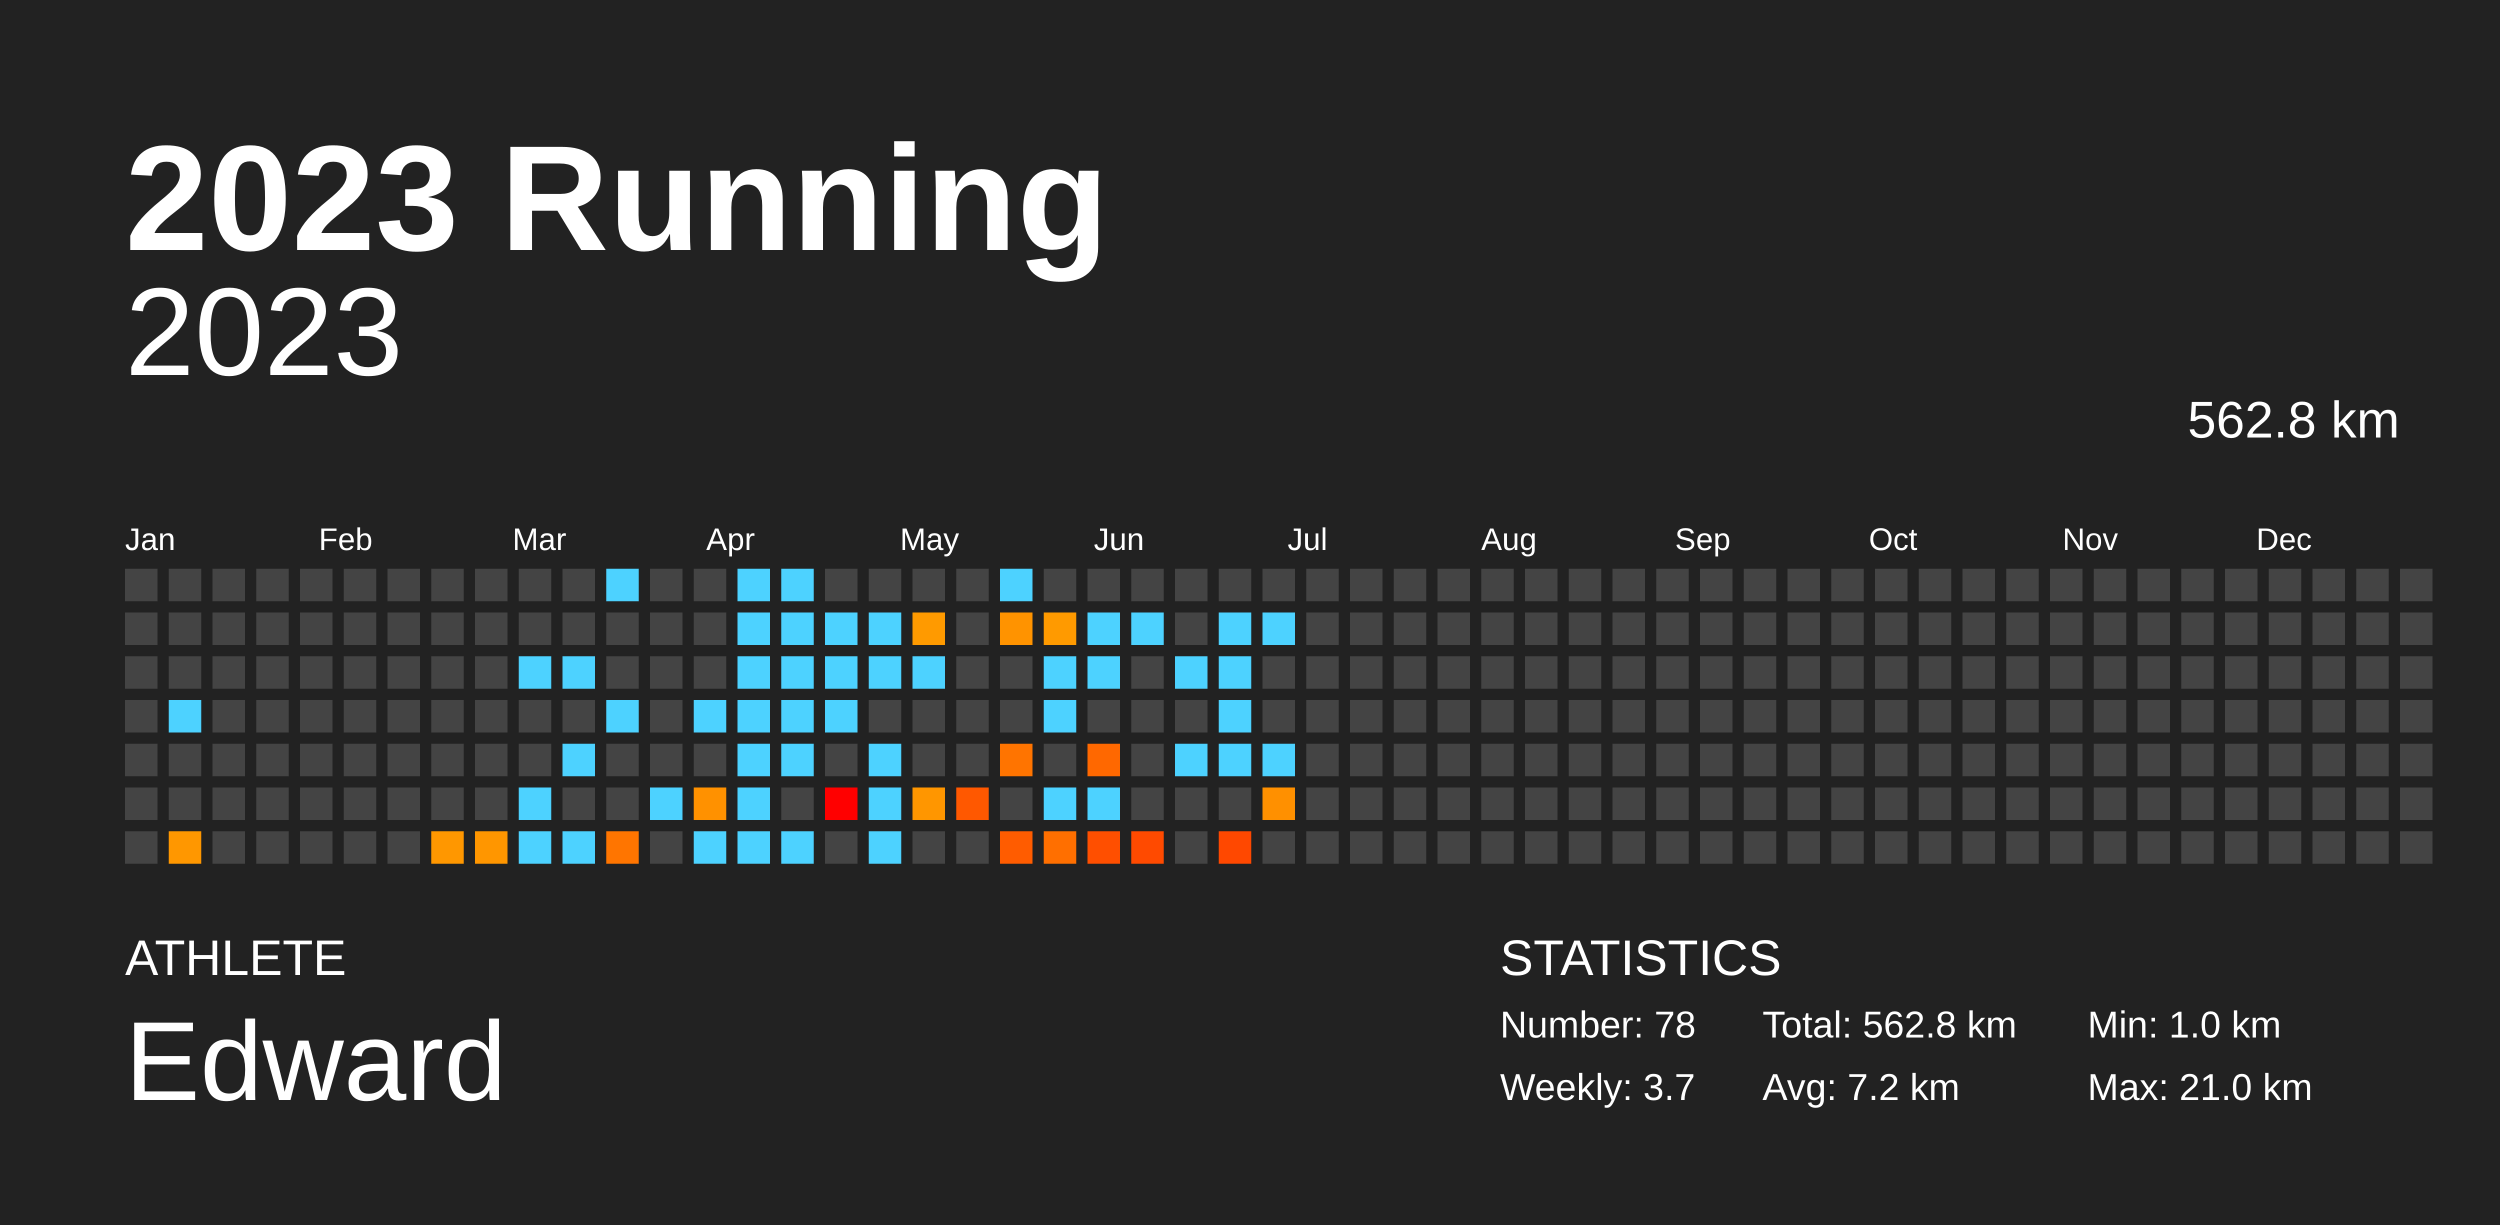
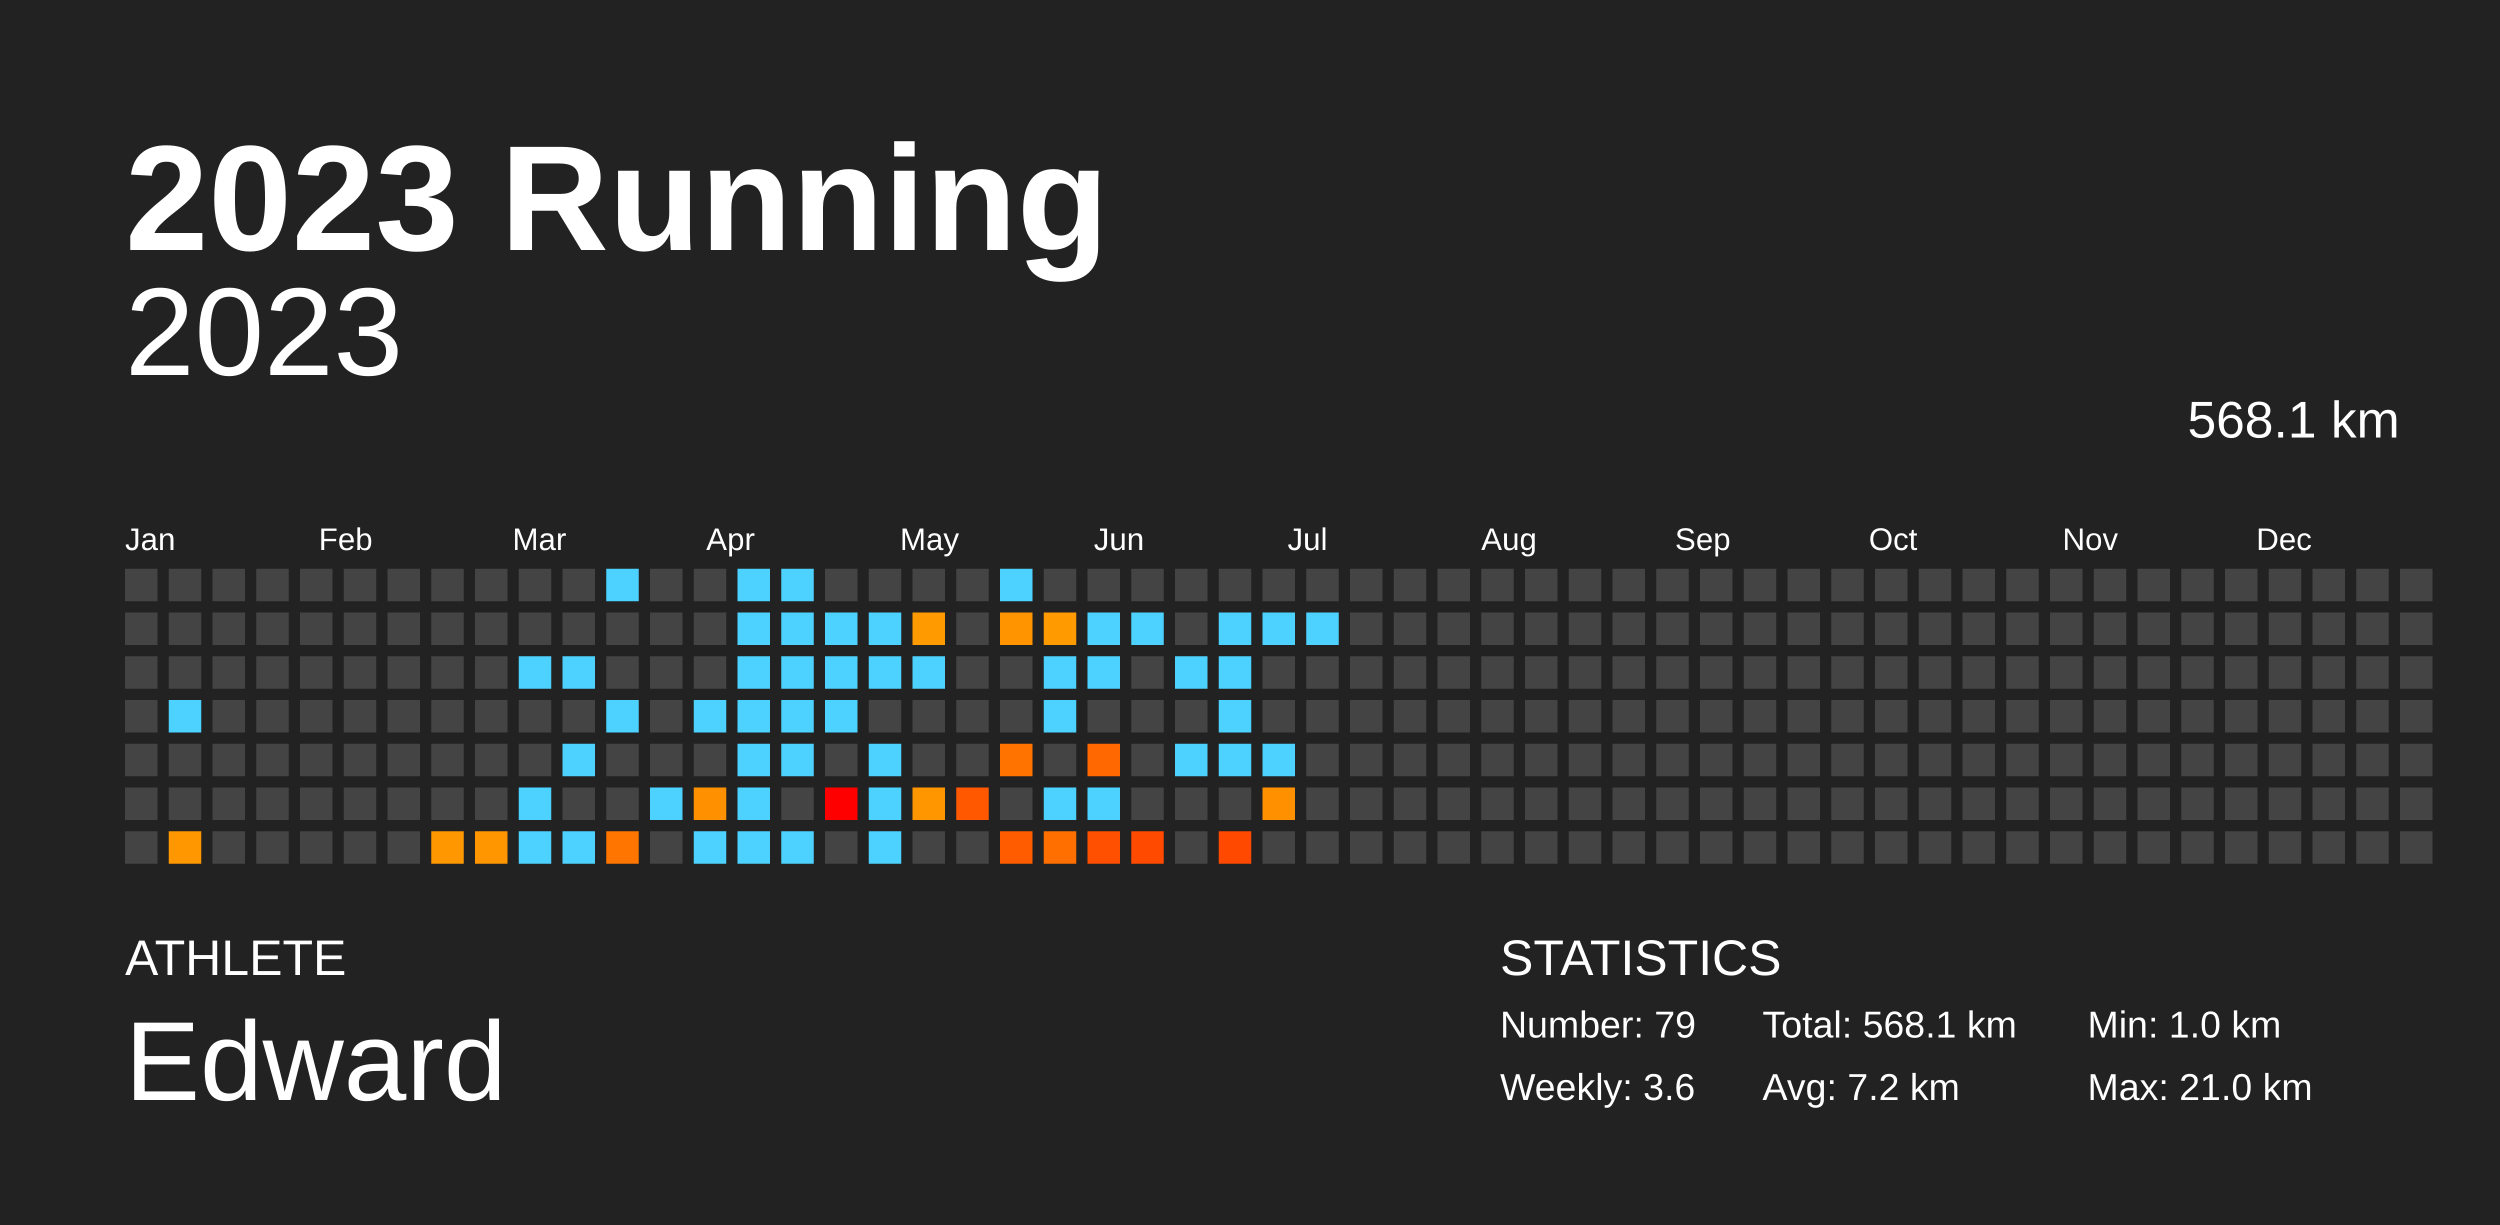
<svg xmlns="http://www.w3.org/2000/svg" baseProfile="full" height="98mm" version="1.1" viewBox="0,0,200,98" width="200mm">
  <defs />
  <rect fill="#222222" height="98" width="200" x="0" y="0" />
  <text fill="#FFFFFF" style="font-size:12px; font-family:Arial; font-weight:bold;" x="10" y="20">2023 Running</text>
  <text fill="#FFFFFF" style="font-size:4px; font-family:Arial" x="10" y="78">ATHLETE</text>
  <text fill="#FFFFFF" style="font-size:9px; font-family:Arial" x="10" y="88">Edward</text>
  <text fill="#FFFFFF" style="font-size:4px; font-family:Arial" x="120" y="78">STATISTICS</text>
-   <text fill="#FFFFFF" style="font-size:3px; font-family:Arial" x="120" y="83">Number: 78</text>
-   <text fill="#FFFFFF" style="font-size:3px; font-family:Arial" x="120" y="88">Weekly: 3.7</text>
-   <text fill="#FFFFFF" style="font-size:3px; font-family:Arial" x="141" y="83">Total: 562.8 km</text>
+   <text fill="#FFFFFF" style="font-size:3px; font-family:Arial" x="120" y="83">Number: 79</text>
+   <text fill="#FFFFFF" style="font-size:3px; font-family:Arial" x="120" y="88">Weekly: 3.6</text>
+   <text fill="#FFFFFF" style="font-size:3px; font-family:Arial" x="141" y="83">Total: 568.1 km</text>
  <text fill="#FFFFFF" style="font-size:3px; font-family:Arial" x="141" y="88">Avg: 7.2 km</text>
  <text fill="#FFFFFF" style="font-size:3px; font-family:Arial" x="167" y="83">Min: 1.0 km</text>
  <text fill="#FFFFFF" style="font-size:3px; font-family:Arial" x="167" y="88">Max: 21.0 km</text>
  <text alignment-baseline="hanging" fill="#FFFFFF" style="font-size:10.0px; font-family:Arial;" x="10" y="30">2023</text>
-   <text alignment-baseline="hanging" fill="#FFFFFF" style="font-size:4.125px; font-family:Arial;" x="175" y="35">562.8 km</text>
+   <text alignment-baseline="hanging" fill="#FFFFFF" style="font-size:4.125px; font-family:Arial;" x="175" y="35">568.1 km</text>
  <text fill="#FFFFFF" style="font-size:2.5px; font-family:Arial" x="10.0" y="44">Jan</text>
  <text fill="#FFFFFF" style="font-size:2.5px; font-family:Arial" x="25.5" y="44">Feb</text>
  <text fill="#FFFFFF" style="font-size:2.5px; font-family:Arial" x="41.0" y="44">Mar</text>
  <text fill="#FFFFFF" style="font-size:2.5px; font-family:Arial" x="56.5" y="44">Apr</text>
  <text fill="#FFFFFF" style="font-size:2.5px; font-family:Arial" x="72.0" y="44">May</text>
  <text fill="#FFFFFF" style="font-size:2.5px; font-family:Arial" x="87.5" y="44">Jun</text>
  <text fill="#FFFFFF" style="font-size:2.5px; font-family:Arial" x="103.0" y="44">Jul</text>
  <text fill="#FFFFFF" style="font-size:2.5px; font-family:Arial" x="118.5" y="44">Aug</text>
  <text fill="#FFFFFF" style="font-size:2.5px; font-family:Arial" x="134.0" y="44">Sep</text>
  <text fill="#FFFFFF" style="font-size:2.5px; font-family:Arial" x="149.5" y="44">Oct</text>
  <text fill="#FFFFFF" style="font-size:2.5px; font-family:Arial" x="165.0" y="44">Nov</text>
  <text fill="#FFFFFF" style="font-size:2.5px; font-family:Arial" x="180.5" y="44">Dec</text>
  <rect fill="#444444" height="2.6" width="2.6" x="10.0" y="45.5" />
  <rect fill="#444444" height="2.6" width="2.6" x="10.0" y="49.0" />
  <rect fill="#444444" height="2.6" width="2.6" x="10.0" y="52.5" />
  <rect fill="#444444" height="2.6" width="2.6" x="10.0" y="56.0" />
  <rect fill="#444444" height="2.6" width="2.6" x="10.0" y="59.5" />
  <rect fill="#444444" height="2.6" width="2.6" x="10.0" y="63.0" />
  <rect fill="#444444" height="2.6" width="2.6" x="10.0" y="66.5" />
  <rect fill="#444444" height="2.6" width="2.6" x="13.5" y="45.5" />
  <rect fill="#444444" height="2.6" width="2.6" x="13.5" y="49.0" />
  <rect fill="#444444" height="2.6" width="2.6" x="13.5" y="52.5" />
  <rect fill="#4dd2ff" height="2.6" width="2.6" x="13.5" y="56.0" />
  <rect fill="#444444" height="2.6" width="2.6" x="13.5" y="59.5" />
  <rect fill="#444444" height="2.6" width="2.6" x="13.5" y="63.0" />
  <rect fill="#ff9700" height="2.6" width="2.6" x="13.5" y="66.5" />
  <rect fill="#444444" height="2.6" width="2.6" x="17.0" y="45.5" />
  <rect fill="#444444" height="2.6" width="2.6" x="17.0" y="49.0" />
  <rect fill="#444444" height="2.6" width="2.6" x="17.0" y="52.5" />
  <rect fill="#444444" height="2.6" width="2.6" x="17.0" y="56.0" />
  <rect fill="#444444" height="2.6" width="2.6" x="17.0" y="59.5" />
  <rect fill="#444444" height="2.6" width="2.6" x="17.0" y="63.0" />
  <rect fill="#444444" height="2.6" width="2.6" x="17.0" y="66.5" />
  <rect fill="#444444" height="2.6" width="2.6" x="20.5" y="45.5" />
  <rect fill="#444444" height="2.6" width="2.6" x="20.5" y="49.0" />
  <rect fill="#444444" height="2.6" width="2.6" x="20.5" y="52.5" />
  <rect fill="#444444" height="2.6" width="2.6" x="20.5" y="56.0" />
  <rect fill="#444444" height="2.6" width="2.6" x="20.5" y="59.5" />
  <rect fill="#444444" height="2.6" width="2.6" x="20.5" y="63.0" />
  <rect fill="#444444" height="2.6" width="2.6" x="20.5" y="66.5" />
  <rect fill="#444444" height="2.6" width="2.6" x="24.0" y="45.5" />
  <rect fill="#444444" height="2.6" width="2.6" x="24.0" y="49.0" />
  <rect fill="#444444" height="2.6" width="2.6" x="24.0" y="52.5" />
  <rect fill="#444444" height="2.6" width="2.6" x="24.0" y="56.0" />
  <rect fill="#444444" height="2.6" width="2.6" x="24.0" y="59.5" />
  <rect fill="#444444" height="2.6" width="2.6" x="24.0" y="63.0" />
  <rect fill="#444444" height="2.6" width="2.6" x="24.0" y="66.5" />
  <rect fill="#444444" height="2.6" width="2.6" x="27.5" y="45.5" />
  <rect fill="#444444" height="2.6" width="2.6" x="27.5" y="49.0" />
  <rect fill="#444444" height="2.6" width="2.6" x="27.5" y="52.5" />
  <rect fill="#444444" height="2.6" width="2.6" x="27.5" y="56.0" />
  <rect fill="#444444" height="2.6" width="2.6" x="27.5" y="59.5" />
  <rect fill="#444444" height="2.6" width="2.6" x="27.5" y="63.0" />
  <rect fill="#444444" height="2.6" width="2.6" x="27.5" y="66.5" />
  <rect fill="#444444" height="2.6" width="2.6" x="31.0" y="45.5" />
  <rect fill="#444444" height="2.6" width="2.6" x="31.0" y="49.0" />
  <rect fill="#444444" height="2.6" width="2.6" x="31.0" y="52.5" />
  <rect fill="#444444" height="2.6" width="2.6" x="31.0" y="56.0" />
  <rect fill="#444444" height="2.6" width="2.6" x="31.0" y="59.5" />
  <rect fill="#444444" height="2.6" width="2.6" x="31.0" y="63.0" />
  <rect fill="#444444" height="2.6" width="2.6" x="31.0" y="66.5" />
  <rect fill="#444444" height="2.6" width="2.6" x="34.5" y="45.5" />
  <rect fill="#444444" height="2.6" width="2.6" x="34.5" y="49.0" />
  <rect fill="#444444" height="2.6" width="2.6" x="34.5" y="52.5" />
  <rect fill="#444444" height="2.6" width="2.6" x="34.5" y="56.0" />
  <rect fill="#444444" height="2.6" width="2.6" x="34.5" y="59.5" />
  <rect fill="#444444" height="2.6" width="2.6" x="34.5" y="63.0" />
  <rect fill="#ff9700" height="2.6" width="2.6" x="34.5" y="66.5" />
  <rect fill="#444444" height="2.6" width="2.6" x="38.0" y="45.5" />
  <rect fill="#444444" height="2.6" width="2.6" x="38.0" y="49.0" />
  <rect fill="#444444" height="2.6" width="2.6" x="38.0" y="52.5" />
  <rect fill="#444444" height="2.6" width="2.6" x="38.0" y="56.0" />
  <rect fill="#444444" height="2.6" width="2.6" x="38.0" y="59.5" />
  <rect fill="#444444" height="2.6" width="2.6" x="38.0" y="63.0" />
  <rect fill="#ff9600" height="2.6" width="2.6" x="38.0" y="66.5" />
  <rect fill="#444444" height="2.6" width="2.6" x="41.5" y="45.5" />
  <rect fill="#444444" height="2.6" width="2.6" x="41.5" y="49.0" />
  <rect fill="#4dd2ff" height="2.6" width="2.6" x="41.5" y="52.5" />
  <rect fill="#444444" height="2.6" width="2.6" x="41.5" y="56.0" />
  <rect fill="#444444" height="2.6" width="2.6" x="41.5" y="59.5" />
  <rect fill="#4dd2ff" height="2.6" width="2.6" x="41.5" y="63.0" />
  <rect fill="#4dd2ff" height="2.6" width="2.6" x="41.5" y="66.5" />
  <rect fill="#444444" height="2.6" width="2.6" x="45.0" y="45.5" />
  <rect fill="#444444" height="2.6" width="2.6" x="45.0" y="49.0" />
  <rect fill="#4dd2ff" height="2.6" width="2.6" x="45.0" y="52.5" />
  <rect fill="#444444" height="2.6" width="2.6" x="45.0" y="56.0" />
  <rect fill="#4dd2ff" height="2.6" width="2.6" x="45.0" y="59.5" />
  <rect fill="#444444" height="2.6" width="2.6" x="45.0" y="63.0" />
  <rect fill="#4dd2ff" height="2.6" width="2.6" x="45.0" y="66.5" />
  <rect fill="#4dd2ff" height="2.6" width="2.6" x="48.5" y="45.5" />
  <rect fill="#444444" height="2.6" width="2.6" x="48.5" y="49.0" />
  <rect fill="#444444" height="2.6" width="2.6" x="48.5" y="52.5" />
  <rect fill="#4dd2ff" height="2.6" width="2.6" x="48.5" y="56.0" />
  <rect fill="#444444" height="2.6" width="2.6" x="48.5" y="59.5" />
  <rect fill="#444444" height="2.6" width="2.6" x="48.5" y="63.0" />
  <rect fill="#ff7500" height="2.6" width="2.6" x="48.5" y="66.5" />
  <rect fill="#444444" height="2.6" width="2.6" x="52.0" y="45.5" />
  <rect fill="#444444" height="2.6" width="2.6" x="52.0" y="49.0" />
  <rect fill="#444444" height="2.6" width="2.6" x="52.0" y="52.5" />
  <rect fill="#444444" height="2.6" width="2.6" x="52.0" y="56.0" />
  <rect fill="#444444" height="2.6" width="2.6" x="52.0" y="59.5" />
  <rect fill="#4dd2ff" height="2.6" width="2.6" x="52.0" y="63.0" />
  <rect fill="#444444" height="2.6" width="2.6" x="52.0" y="66.5" />
  <rect fill="#444444" height="2.6" width="2.6" x="55.5" y="45.5" />
  <rect fill="#444444" height="2.6" width="2.6" x="55.5" y="49.0" />
  <rect fill="#444444" height="2.6" width="2.6" x="55.5" y="52.5" />
  <rect fill="#4dd2ff" height="2.6" width="2.6" x="55.5" y="56.0" />
  <rect fill="#444444" height="2.6" width="2.6" x="55.5" y="59.5" />
  <rect fill="#ff9100" height="2.6" width="2.6" x="55.5" y="63.0" />
  <rect fill="#4dd2ff" height="2.6" width="2.6" x="55.5" y="66.5" />
  <rect fill="#4dd2ff" height="2.6" width="2.6" x="59.0" y="45.5" />
  <rect fill="#4dd2ff" height="2.6" width="2.6" x="59.0" y="49.0" />
  <rect fill="#4dd2ff" height="2.6" width="2.6" x="59.0" y="52.5" />
  <rect fill="#4dd2ff" height="2.6" width="2.6" x="59.0" y="56.0" />
  <rect fill="#4dd2ff" height="2.6" width="2.6" x="59.0" y="59.5" />
  <rect fill="#4dd2ff" height="2.6" width="2.6" x="59.0" y="63.0" />
  <rect fill="#4dd2ff" height="2.6" width="2.6" x="59.0" y="66.5" />
  <rect fill="#4dd2ff" height="2.6" width="2.6" x="62.5" y="45.5" />
  <rect fill="#4dd2ff" height="2.6" width="2.6" x="62.5" y="49.0" />
  <rect fill="#4dd2ff" height="2.6" width="2.6" x="62.5" y="52.5" />
  <rect fill="#4dd2ff" height="2.6" width="2.6" x="62.5" y="56.0" />
  <rect fill="#4dd2ff" height="2.6" width="2.6" x="62.5" y="59.5" />
  <rect fill="#444444" height="2.6" width="2.6" x="62.5" y="63.0" />
  <rect fill="#4dd2ff" height="2.6" width="2.6" x="62.5" y="66.5" />
  <rect fill="#444444" height="2.6" width="2.6" x="66.0" y="45.5" />
  <rect fill="#4dd2ff" height="2.6" width="2.6" x="66.0" y="49.0" />
  <rect fill="#4dd2ff" height="2.6" width="2.6" x="66.0" y="52.5" />
  <rect fill="#4dd2ff" height="2.6" width="2.6" x="66.0" y="56.0" />
  <rect fill="#444444" height="2.6" width="2.6" x="66.0" y="59.5" />
  <rect fill="red" height="2.6" width="2.6" x="66.0" y="63.0" />
  <rect fill="#444444" height="2.6" width="2.6" x="66.0" y="66.5" />
  <rect fill="#444444" height="2.6" width="2.6" x="69.5" y="45.5" />
  <rect fill="#4dd2ff" height="2.6" width="2.6" x="69.5" y="49.0" />
  <rect fill="#4dd2ff" height="2.6" width="2.6" x="69.5" y="52.5" />
  <rect fill="#444444" height="2.6" width="2.6" x="69.5" y="56.0" />
  <rect fill="#4dd2ff" height="2.6" width="2.6" x="69.5" y="59.5" />
  <rect fill="#4dd2ff" height="2.6" width="2.6" x="69.5" y="63.0" />
  <rect fill="#4dd2ff" height="2.6" width="2.6" x="69.5" y="66.5" />
  <rect fill="#444444" height="2.6" width="2.6" x="73.0" y="45.5" />
  <rect fill="#ff9a00" height="2.6" width="2.6" x="73.0" y="49.0" />
  <rect fill="#4dd2ff" height="2.6" width="2.6" x="73.0" y="52.5" />
  <rect fill="#444444" height="2.6" width="2.6" x="73.0" y="56.0" />
  <rect fill="#444444" height="2.6" width="2.6" x="73.0" y="59.5" />
  <rect fill="#ff9600" height="2.6" width="2.6" x="73.0" y="63.0" />
  <rect fill="#444444" height="2.6" width="2.6" x="73.0" y="66.5" />
  <rect fill="#444444" height="2.6" width="2.6" x="76.5" y="45.5" />
  <rect fill="#444444" height="2.6" width="2.6" x="76.5" y="49.0" />
  <rect fill="#444444" height="2.6" width="2.6" x="76.5" y="52.5" />
  <rect fill="#444444" height="2.6" width="2.6" x="76.5" y="56.0" />
  <rect fill="#444444" height="2.6" width="2.6" x="76.5" y="59.5" />
  <rect fill="#ff5800" height="2.6" width="2.6" x="76.5" y="63.0" />
  <rect fill="#444444" height="2.6" width="2.6" x="76.5" y="66.5" />
  <rect fill="#4dd2ff" height="2.6" width="2.6" x="80.0" y="45.5" />
  <rect fill="#ff9300" height="2.6" width="2.6" x="80.0" y="49.0" />
  <rect fill="#444444" height="2.6" width="2.6" x="80.0" y="52.5" />
  <rect fill="#444444" height="2.6" width="2.6" x="80.0" y="56.0" />
  <rect fill="#ff7400" height="2.6" width="2.6" x="80.0" y="59.5" />
  <rect fill="#444444" height="2.6" width="2.6" x="80.0" y="63.0" />
  <rect fill="#ff5c00" height="2.6" width="2.6" x="80.0" y="66.5" />
  <rect fill="#444444" height="2.6" width="2.6" x="83.5" y="45.5" />
  <rect fill="#ff9a00" height="2.6" width="2.6" x="83.5" y="49.0" />
  <rect fill="#4dd2ff" height="2.6" width="2.6" x="83.5" y="52.5" />
  <rect fill="#4dd2ff" height="2.6" width="2.6" x="83.5" y="56.0" />
  <rect fill="#444444" height="2.6" width="2.6" x="83.5" y="59.5" />
  <rect fill="#4dd2ff" height="2.6" width="2.6" x="83.5" y="63.0" />
  <rect fill="#ff6f00" height="2.6" width="2.6" x="83.5" y="66.5" />
  <rect fill="#444444" height="2.6" width="2.6" x="87.0" y="45.5" />
  <rect fill="#4dd2ff" height="2.6" width="2.6" x="87.0" y="49.0" />
  <rect fill="#4dd2ff" height="2.6" width="2.6" x="87.0" y="52.5" />
  <rect fill="#444444" height="2.6" width="2.6" x="87.0" y="56.0" />
  <rect fill="#ff6800" height="2.6" width="2.6" x="87.0" y="59.5" />
  <rect fill="#4dd2ff" height="2.6" width="2.6" x="87.0" y="63.0" />
  <rect fill="#ff4f00" height="2.6" width="2.6" x="87.0" y="66.5" />
  <rect fill="#444444" height="2.6" width="2.6" x="90.5" y="45.5" />
  <rect fill="#4dd2ff" height="2.6" width="2.6" x="90.5" y="49.0" />
  <rect fill="#444444" height="2.6" width="2.6" x="90.5" y="52.5" />
  <rect fill="#444444" height="2.6" width="2.6" x="90.5" y="56.0" />
  <rect fill="#444444" height="2.6" width="2.6" x="90.5" y="59.5" />
  <rect fill="#444444" height="2.6" width="2.6" x="90.5" y="63.0" />
  <rect fill="#ff4a00" height="2.6" width="2.6" x="90.5" y="66.5" />
  <rect fill="#444444" height="2.6" width="2.6" x="94.0" y="45.5" />
  <rect fill="#444444" height="2.6" width="2.6" x="94.0" y="49.0" />
  <rect fill="#4dd2ff" height="2.6" width="2.6" x="94.0" y="52.5" />
  <rect fill="#444444" height="2.6" width="2.6" x="94.0" y="56.0" />
  <rect fill="#4dd2ff" height="2.6" width="2.6" x="94.0" y="59.5" />
  <rect fill="#444444" height="2.6" width="2.6" x="94.0" y="63.0" />
  <rect fill="#444444" height="2.6" width="2.6" x="94.0" y="66.5" />
  <rect fill="#444444" height="2.6" width="2.6" x="97.5" y="45.5" />
  <rect fill="#4dd2ff" height="2.6" width="2.6" x="97.5" y="49.0" />
  <rect fill="#4dd2ff" height="2.6" width="2.6" x="97.5" y="52.5" />
  <rect fill="#4dd2ff" height="2.6" width="2.6" x="97.5" y="56.0" />
  <rect fill="#4dd2ff" height="2.6" width="2.6" x="97.5" y="59.5" />
  <rect fill="#444444" height="2.6" width="2.6" x="97.5" y="63.0" />
  <rect fill="#ff4800" height="2.6" width="2.6" x="97.5" y="66.5" />
  <rect fill="#444444" height="2.6" width="2.6" x="101.0" y="45.5" />
  <rect fill="#4dd2ff" height="2.6" width="2.6" x="101.0" y="49.0" />
  <rect fill="#444444" height="2.6" width="2.6" x="101.0" y="52.5" />
  <rect fill="#444444" height="2.6" width="2.6" x="101.0" y="56.0" />
  <rect fill="#4dd2ff" height="2.6" width="2.6" x="101.0" y="59.5" />
  <rect fill="#ff9000" height="2.6" width="2.6" x="101.0" y="63.0" />
  <rect fill="#444444" height="2.6" width="2.6" x="101.0" y="66.5" />
  <rect fill="#444444" height="2.6" width="2.6" x="104.5" y="45.5" />
-   <rect fill="#444444" height="2.6" width="2.6" x="104.5" y="49.0" />
+   <rect fill="#4dd2ff" height="2.6" width="2.6" x="104.5" y="49.0" />
  <rect fill="#444444" height="2.6" width="2.6" x="104.5" y="52.5" />
  <rect fill="#444444" height="2.6" width="2.6" x="104.5" y="56.0" />
  <rect fill="#444444" height="2.6" width="2.6" x="104.5" y="59.5" />
  <rect fill="#444444" height="2.6" width="2.6" x="104.5" y="63.0" />
  <rect fill="#444444" height="2.6" width="2.6" x="104.5" y="66.5" />
  <rect fill="#444444" height="2.6" width="2.6" x="108.0" y="45.5" />
  <rect fill="#444444" height="2.6" width="2.6" x="108.0" y="49.0" />
  <rect fill="#444444" height="2.6" width="2.6" x="108.0" y="52.5" />
  <rect fill="#444444" height="2.6" width="2.6" x="108.0" y="56.0" />
  <rect fill="#444444" height="2.6" width="2.6" x="108.0" y="59.5" />
  <rect fill="#444444" height="2.6" width="2.6" x="108.0" y="63.0" />
  <rect fill="#444444" height="2.6" width="2.6" x="108.0" y="66.5" />
  <rect fill="#444444" height="2.6" width="2.6" x="111.5" y="45.5" />
  <rect fill="#444444" height="2.6" width="2.6" x="111.5" y="49.0" />
  <rect fill="#444444" height="2.6" width="2.6" x="111.5" y="52.5" />
  <rect fill="#444444" height="2.6" width="2.6" x="111.5" y="56.0" />
  <rect fill="#444444" height="2.6" width="2.6" x="111.5" y="59.5" />
  <rect fill="#444444" height="2.6" width="2.6" x="111.5" y="63.0" />
  <rect fill="#444444" height="2.6" width="2.6" x="111.5" y="66.5" />
  <rect fill="#444444" height="2.6" width="2.6" x="115.0" y="45.5" />
  <rect fill="#444444" height="2.6" width="2.6" x="115.0" y="49.0" />
  <rect fill="#444444" height="2.6" width="2.6" x="115.0" y="52.5" />
  <rect fill="#444444" height="2.6" width="2.6" x="115.0" y="56.0" />
  <rect fill="#444444" height="2.6" width="2.6" x="115.0" y="59.5" />
  <rect fill="#444444" height="2.6" width="2.6" x="115.0" y="63.0" />
  <rect fill="#444444" height="2.6" width="2.6" x="115.0" y="66.5" />
  <rect fill="#444444" height="2.6" width="2.6" x="118.5" y="45.5" />
  <rect fill="#444444" height="2.6" width="2.6" x="118.5" y="49.0" />
  <rect fill="#444444" height="2.6" width="2.6" x="118.5" y="52.5" />
  <rect fill="#444444" height="2.6" width="2.6" x="118.5" y="56.0" />
  <rect fill="#444444" height="2.6" width="2.6" x="118.5" y="59.5" />
  <rect fill="#444444" height="2.6" width="2.6" x="118.5" y="63.0" />
  <rect fill="#444444" height="2.6" width="2.6" x="118.5" y="66.5" />
  <rect fill="#444444" height="2.6" width="2.6" x="122.0" y="45.5" />
  <rect fill="#444444" height="2.6" width="2.6" x="122.0" y="49.0" />
  <rect fill="#444444" height="2.6" width="2.6" x="122.0" y="52.5" />
  <rect fill="#444444" height="2.6" width="2.6" x="122.0" y="56.0" />
  <rect fill="#444444" height="2.6" width="2.6" x="122.0" y="59.5" />
  <rect fill="#444444" height="2.6" width="2.6" x="122.0" y="63.0" />
  <rect fill="#444444" height="2.6" width="2.6" x="122.0" y="66.5" />
  <rect fill="#444444" height="2.6" width="2.6" x="125.5" y="45.5" />
  <rect fill="#444444" height="2.6" width="2.6" x="125.5" y="49.0" />
  <rect fill="#444444" height="2.6" width="2.6" x="125.5" y="52.5" />
  <rect fill="#444444" height="2.6" width="2.6" x="125.5" y="56.0" />
  <rect fill="#444444" height="2.6" width="2.6" x="125.5" y="59.5" />
  <rect fill="#444444" height="2.6" width="2.6" x="125.5" y="63.0" />
  <rect fill="#444444" height="2.6" width="2.6" x="125.5" y="66.5" />
  <rect fill="#444444" height="2.6" width="2.6" x="129.0" y="45.5" />
  <rect fill="#444444" height="2.6" width="2.6" x="129.0" y="49.0" />
  <rect fill="#444444" height="2.6" width="2.6" x="129.0" y="52.5" />
  <rect fill="#444444" height="2.6" width="2.6" x="129.0" y="56.0" />
  <rect fill="#444444" height="2.6" width="2.6" x="129.0" y="59.5" />
  <rect fill="#444444" height="2.6" width="2.6" x="129.0" y="63.0" />
  <rect fill="#444444" height="2.6" width="2.6" x="129.0" y="66.5" />
  <rect fill="#444444" height="2.6" width="2.6" x="132.5" y="45.5" />
  <rect fill="#444444" height="2.6" width="2.6" x="132.5" y="49.0" />
  <rect fill="#444444" height="2.6" width="2.6" x="132.5" y="52.5" />
  <rect fill="#444444" height="2.6" width="2.6" x="132.5" y="56.0" />
  <rect fill="#444444" height="2.6" width="2.6" x="132.5" y="59.5" />
  <rect fill="#444444" height="2.6" width="2.6" x="132.5" y="63.0" />
  <rect fill="#444444" height="2.6" width="2.6" x="132.5" y="66.5" />
  <rect fill="#444444" height="2.6" width="2.6" x="136.0" y="45.5" />
  <rect fill="#444444" height="2.6" width="2.6" x="136.0" y="49.0" />
  <rect fill="#444444" height="2.6" width="2.6" x="136.0" y="52.5" />
  <rect fill="#444444" height="2.6" width="2.6" x="136.0" y="56.0" />
  <rect fill="#444444" height="2.6" width="2.6" x="136.0" y="59.5" />
  <rect fill="#444444" height="2.6" width="2.6" x="136.0" y="63.0" />
  <rect fill="#444444" height="2.6" width="2.6" x="136.0" y="66.5" />
  <rect fill="#444444" height="2.6" width="2.6" x="139.5" y="45.5" />
  <rect fill="#444444" height="2.6" width="2.6" x="139.5" y="49.0" />
  <rect fill="#444444" height="2.6" width="2.6" x="139.5" y="52.5" />
  <rect fill="#444444" height="2.6" width="2.6" x="139.5" y="56.0" />
  <rect fill="#444444" height="2.6" width="2.6" x="139.5" y="59.5" />
  <rect fill="#444444" height="2.6" width="2.6" x="139.5" y="63.0" />
  <rect fill="#444444" height="2.6" width="2.6" x="139.5" y="66.5" />
  <rect fill="#444444" height="2.6" width="2.6" x="143.0" y="45.5" />
  <rect fill="#444444" height="2.6" width="2.6" x="143.0" y="49.0" />
  <rect fill="#444444" height="2.6" width="2.6" x="143.0" y="52.5" />
  <rect fill="#444444" height="2.6" width="2.6" x="143.0" y="56.0" />
  <rect fill="#444444" height="2.6" width="2.6" x="143.0" y="59.5" />
  <rect fill="#444444" height="2.6" width="2.6" x="143.0" y="63.0" />
  <rect fill="#444444" height="2.6" width="2.6" x="143.0" y="66.5" />
  <rect fill="#444444" height="2.6" width="2.6" x="146.5" y="45.5" />
  <rect fill="#444444" height="2.6" width="2.6" x="146.5" y="49.0" />
  <rect fill="#444444" height="2.6" width="2.6" x="146.5" y="52.5" />
  <rect fill="#444444" height="2.6" width="2.6" x="146.5" y="56.0" />
  <rect fill="#444444" height="2.6" width="2.6" x="146.5" y="59.5" />
  <rect fill="#444444" height="2.6" width="2.6" x="146.5" y="63.0" />
  <rect fill="#444444" height="2.6" width="2.6" x="146.5" y="66.5" />
  <rect fill="#444444" height="2.6" width="2.6" x="150.0" y="45.5" />
  <rect fill="#444444" height="2.6" width="2.6" x="150.0" y="49.0" />
  <rect fill="#444444" height="2.6" width="2.6" x="150.0" y="52.5" />
  <rect fill="#444444" height="2.6" width="2.6" x="150.0" y="56.0" />
  <rect fill="#444444" height="2.6" width="2.6" x="150.0" y="59.5" />
  <rect fill="#444444" height="2.6" width="2.6" x="150.0" y="63.0" />
  <rect fill="#444444" height="2.6" width="2.6" x="150.0" y="66.5" />
  <rect fill="#444444" height="2.6" width="2.6" x="153.5" y="45.5" />
  <rect fill="#444444" height="2.6" width="2.6" x="153.5" y="49.0" />
  <rect fill="#444444" height="2.6" width="2.6" x="153.5" y="52.5" />
  <rect fill="#444444" height="2.6" width="2.6" x="153.5" y="56.0" />
  <rect fill="#444444" height="2.6" width="2.6" x="153.5" y="59.5" />
  <rect fill="#444444" height="2.6" width="2.6" x="153.5" y="63.0" />
  <rect fill="#444444" height="2.6" width="2.6" x="153.5" y="66.5" />
  <rect fill="#444444" height="2.6" width="2.6" x="157.0" y="45.5" />
  <rect fill="#444444" height="2.6" width="2.6" x="157.0" y="49.0" />
  <rect fill="#444444" height="2.6" width="2.6" x="157.0" y="52.5" />
  <rect fill="#444444" height="2.6" width="2.6" x="157.0" y="56.0" />
  <rect fill="#444444" height="2.6" width="2.6" x="157.0" y="59.5" />
  <rect fill="#444444" height="2.6" width="2.6" x="157.0" y="63.0" />
  <rect fill="#444444" height="2.6" width="2.6" x="157.0" y="66.5" />
  <rect fill="#444444" height="2.6" width="2.6" x="160.5" y="45.5" />
  <rect fill="#444444" height="2.6" width="2.6" x="160.5" y="49.0" />
  <rect fill="#444444" height="2.6" width="2.6" x="160.5" y="52.5" />
  <rect fill="#444444" height="2.6" width="2.6" x="160.5" y="56.0" />
  <rect fill="#444444" height="2.6" width="2.6" x="160.5" y="59.5" />
  <rect fill="#444444" height="2.6" width="2.6" x="160.5" y="63.0" />
  <rect fill="#444444" height="2.6" width="2.6" x="160.5" y="66.5" />
  <rect fill="#444444" height="2.6" width="2.6" x="164.0" y="45.5" />
  <rect fill="#444444" height="2.6" width="2.6" x="164.0" y="49.0" />
  <rect fill="#444444" height="2.6" width="2.6" x="164.0" y="52.5" />
  <rect fill="#444444" height="2.6" width="2.6" x="164.0" y="56.0" />
  <rect fill="#444444" height="2.6" width="2.6" x="164.0" y="59.5" />
  <rect fill="#444444" height="2.6" width="2.6" x="164.0" y="63.0" />
  <rect fill="#444444" height="2.6" width="2.6" x="164.0" y="66.5" />
  <rect fill="#444444" height="2.6" width="2.6" x="167.5" y="45.5" />
  <rect fill="#444444" height="2.6" width="2.6" x="167.5" y="49.0" />
  <rect fill="#444444" height="2.6" width="2.6" x="167.5" y="52.5" />
  <rect fill="#444444" height="2.6" width="2.6" x="167.5" y="56.0" />
  <rect fill="#444444" height="2.6" width="2.6" x="167.5" y="59.5" />
  <rect fill="#444444" height="2.6" width="2.6" x="167.5" y="63.0" />
  <rect fill="#444444" height="2.6" width="2.6" x="167.5" y="66.5" />
  <rect fill="#444444" height="2.6" width="2.6" x="171.0" y="45.5" />
  <rect fill="#444444" height="2.6" width="2.6" x="171.0" y="49.0" />
  <rect fill="#444444" height="2.6" width="2.6" x="171.0" y="52.5" />
  <rect fill="#444444" height="2.6" width="2.6" x="171.0" y="56.0" />
  <rect fill="#444444" height="2.6" width="2.6" x="171.0" y="59.5" />
  <rect fill="#444444" height="2.6" width="2.6" x="171.0" y="63.0" />
  <rect fill="#444444" height="2.6" width="2.6" x="171.0" y="66.5" />
  <rect fill="#444444" height="2.6" width="2.6" x="174.5" y="45.5" />
  <rect fill="#444444" height="2.6" width="2.6" x="174.5" y="49.0" />
  <rect fill="#444444" height="2.6" width="2.6" x="174.5" y="52.5" />
  <rect fill="#444444" height="2.6" width="2.6" x="174.5" y="56.0" />
  <rect fill="#444444" height="2.6" width="2.6" x="174.5" y="59.5" />
  <rect fill="#444444" height="2.6" width="2.6" x="174.5" y="63.0" />
  <rect fill="#444444" height="2.6" width="2.6" x="174.5" y="66.5" />
  <rect fill="#444444" height="2.6" width="2.6" x="178.0" y="45.5" />
  <rect fill="#444444" height="2.6" width="2.6" x="178.0" y="49.0" />
  <rect fill="#444444" height="2.6" width="2.6" x="178.0" y="52.5" />
  <rect fill="#444444" height="2.6" width="2.6" x="178.0" y="56.0" />
  <rect fill="#444444" height="2.6" width="2.6" x="178.0" y="59.5" />
  <rect fill="#444444" height="2.6" width="2.6" x="178.0" y="63.0" />
  <rect fill="#444444" height="2.6" width="2.6" x="178.0" y="66.5" />
  <rect fill="#444444" height="2.6" width="2.6" x="181.5" y="45.5" />
  <rect fill="#444444" height="2.6" width="2.6" x="181.5" y="49.0" />
  <rect fill="#444444" height="2.6" width="2.6" x="181.5" y="52.5" />
  <rect fill="#444444" height="2.6" width="2.6" x="181.5" y="56.0" />
  <rect fill="#444444" height="2.6" width="2.6" x="181.5" y="59.5" />
  <rect fill="#444444" height="2.6" width="2.6" x="181.5" y="63.0" />
  <rect fill="#444444" height="2.6" width="2.6" x="181.5" y="66.5" />
  <rect fill="#444444" height="2.6" width="2.6" x="185.0" y="45.5" />
  <rect fill="#444444" height="2.6" width="2.6" x="185.0" y="49.0" />
  <rect fill="#444444" height="2.6" width="2.6" x="185.0" y="52.5" />
  <rect fill="#444444" height="2.6" width="2.6" x="185.0" y="56.0" />
  <rect fill="#444444" height="2.6" width="2.6" x="185.0" y="59.5" />
  <rect fill="#444444" height="2.6" width="2.6" x="185.0" y="63.0" />
  <rect fill="#444444" height="2.6" width="2.6" x="185.0" y="66.5" />
  <rect fill="#444444" height="2.6" width="2.6" x="188.5" y="45.5" />
  <rect fill="#444444" height="2.6" width="2.6" x="188.5" y="49.0" />
  <rect fill="#444444" height="2.6" width="2.6" x="188.5" y="52.5" />
  <rect fill="#444444" height="2.6" width="2.6" x="188.5" y="56.0" />
  <rect fill="#444444" height="2.6" width="2.6" x="188.5" y="59.5" />
  <rect fill="#444444" height="2.6" width="2.6" x="188.5" y="63.0" />
  <rect fill="#444444" height="2.6" width="2.6" x="188.5" y="66.5" />
  <rect fill="#444444" height="2.6" width="2.6" x="192.0" y="45.5" />
  <rect fill="#444444" height="2.6" width="2.6" x="192.0" y="49.0" />
  <rect fill="#444444" height="2.6" width="2.6" x="192.0" y="52.5" />
  <rect fill="#444444" height="2.6" width="2.6" x="192.0" y="56.0" />
  <rect fill="#444444" height="2.6" width="2.6" x="192.0" y="59.5" />
  <rect fill="#444444" height="2.6" width="2.6" x="192.0" y="63.0" />
  <rect fill="#444444" height="2.6" width="2.6" x="192.0" y="66.5" />
</svg>
